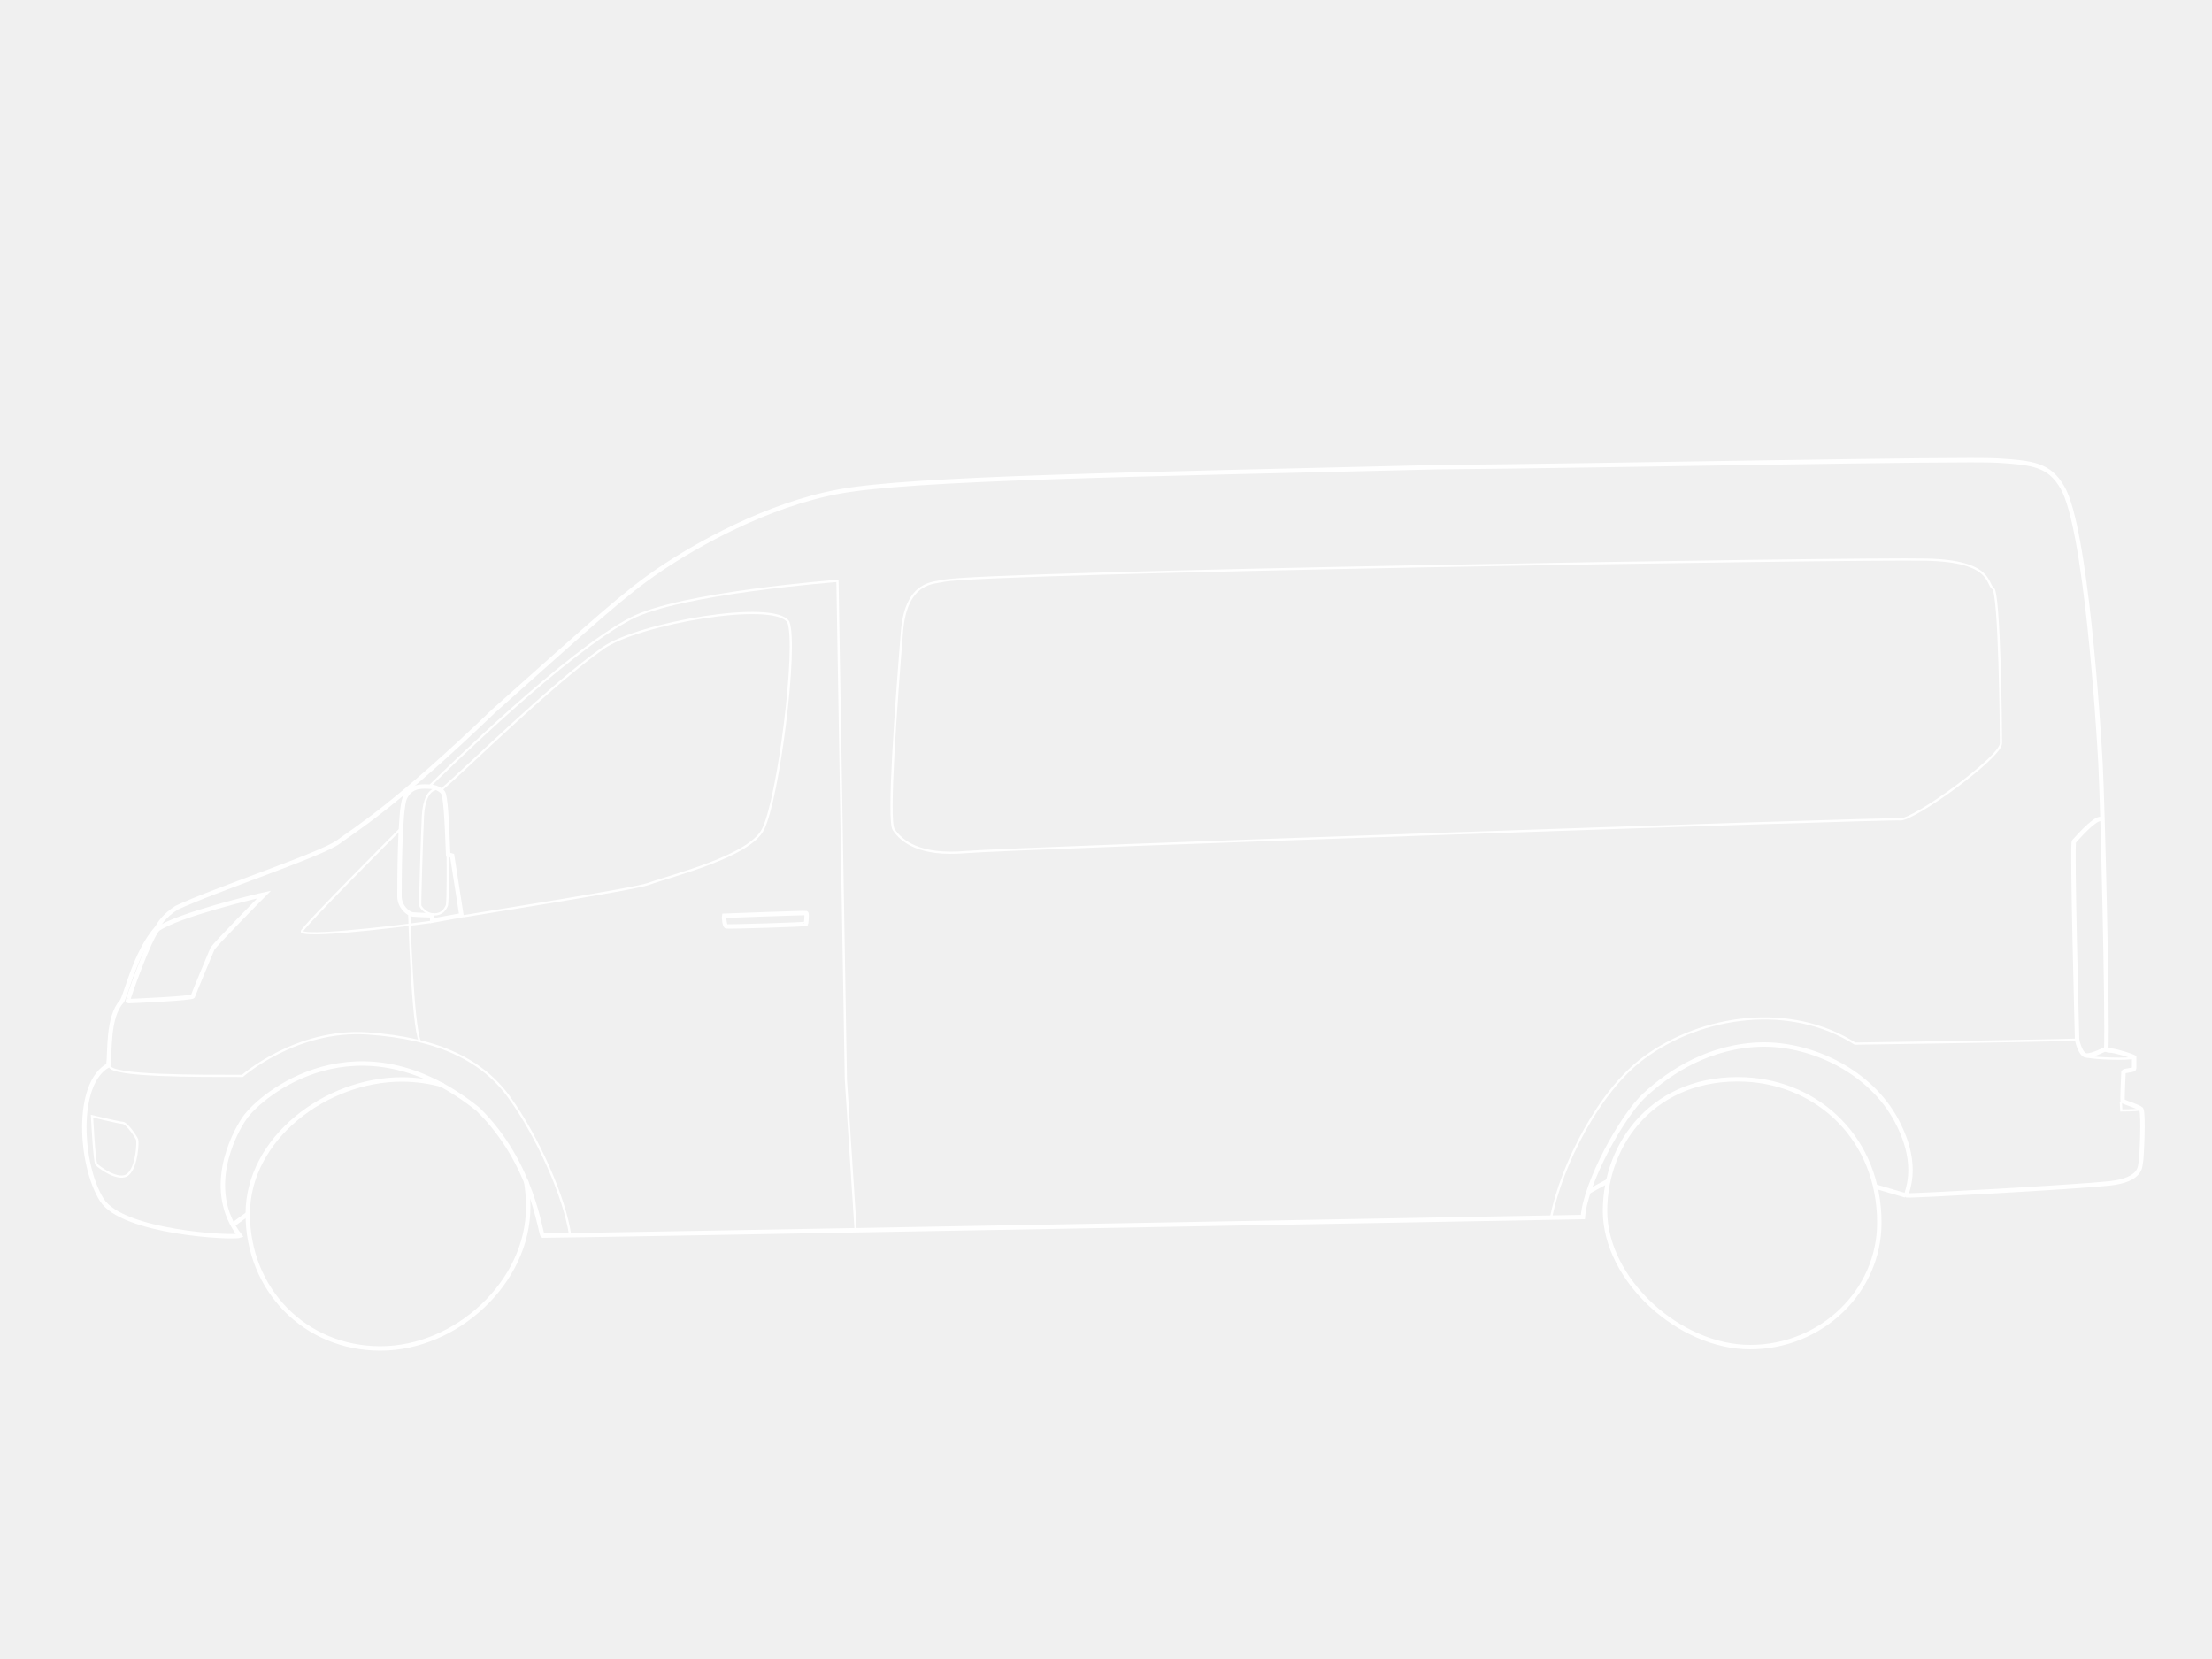
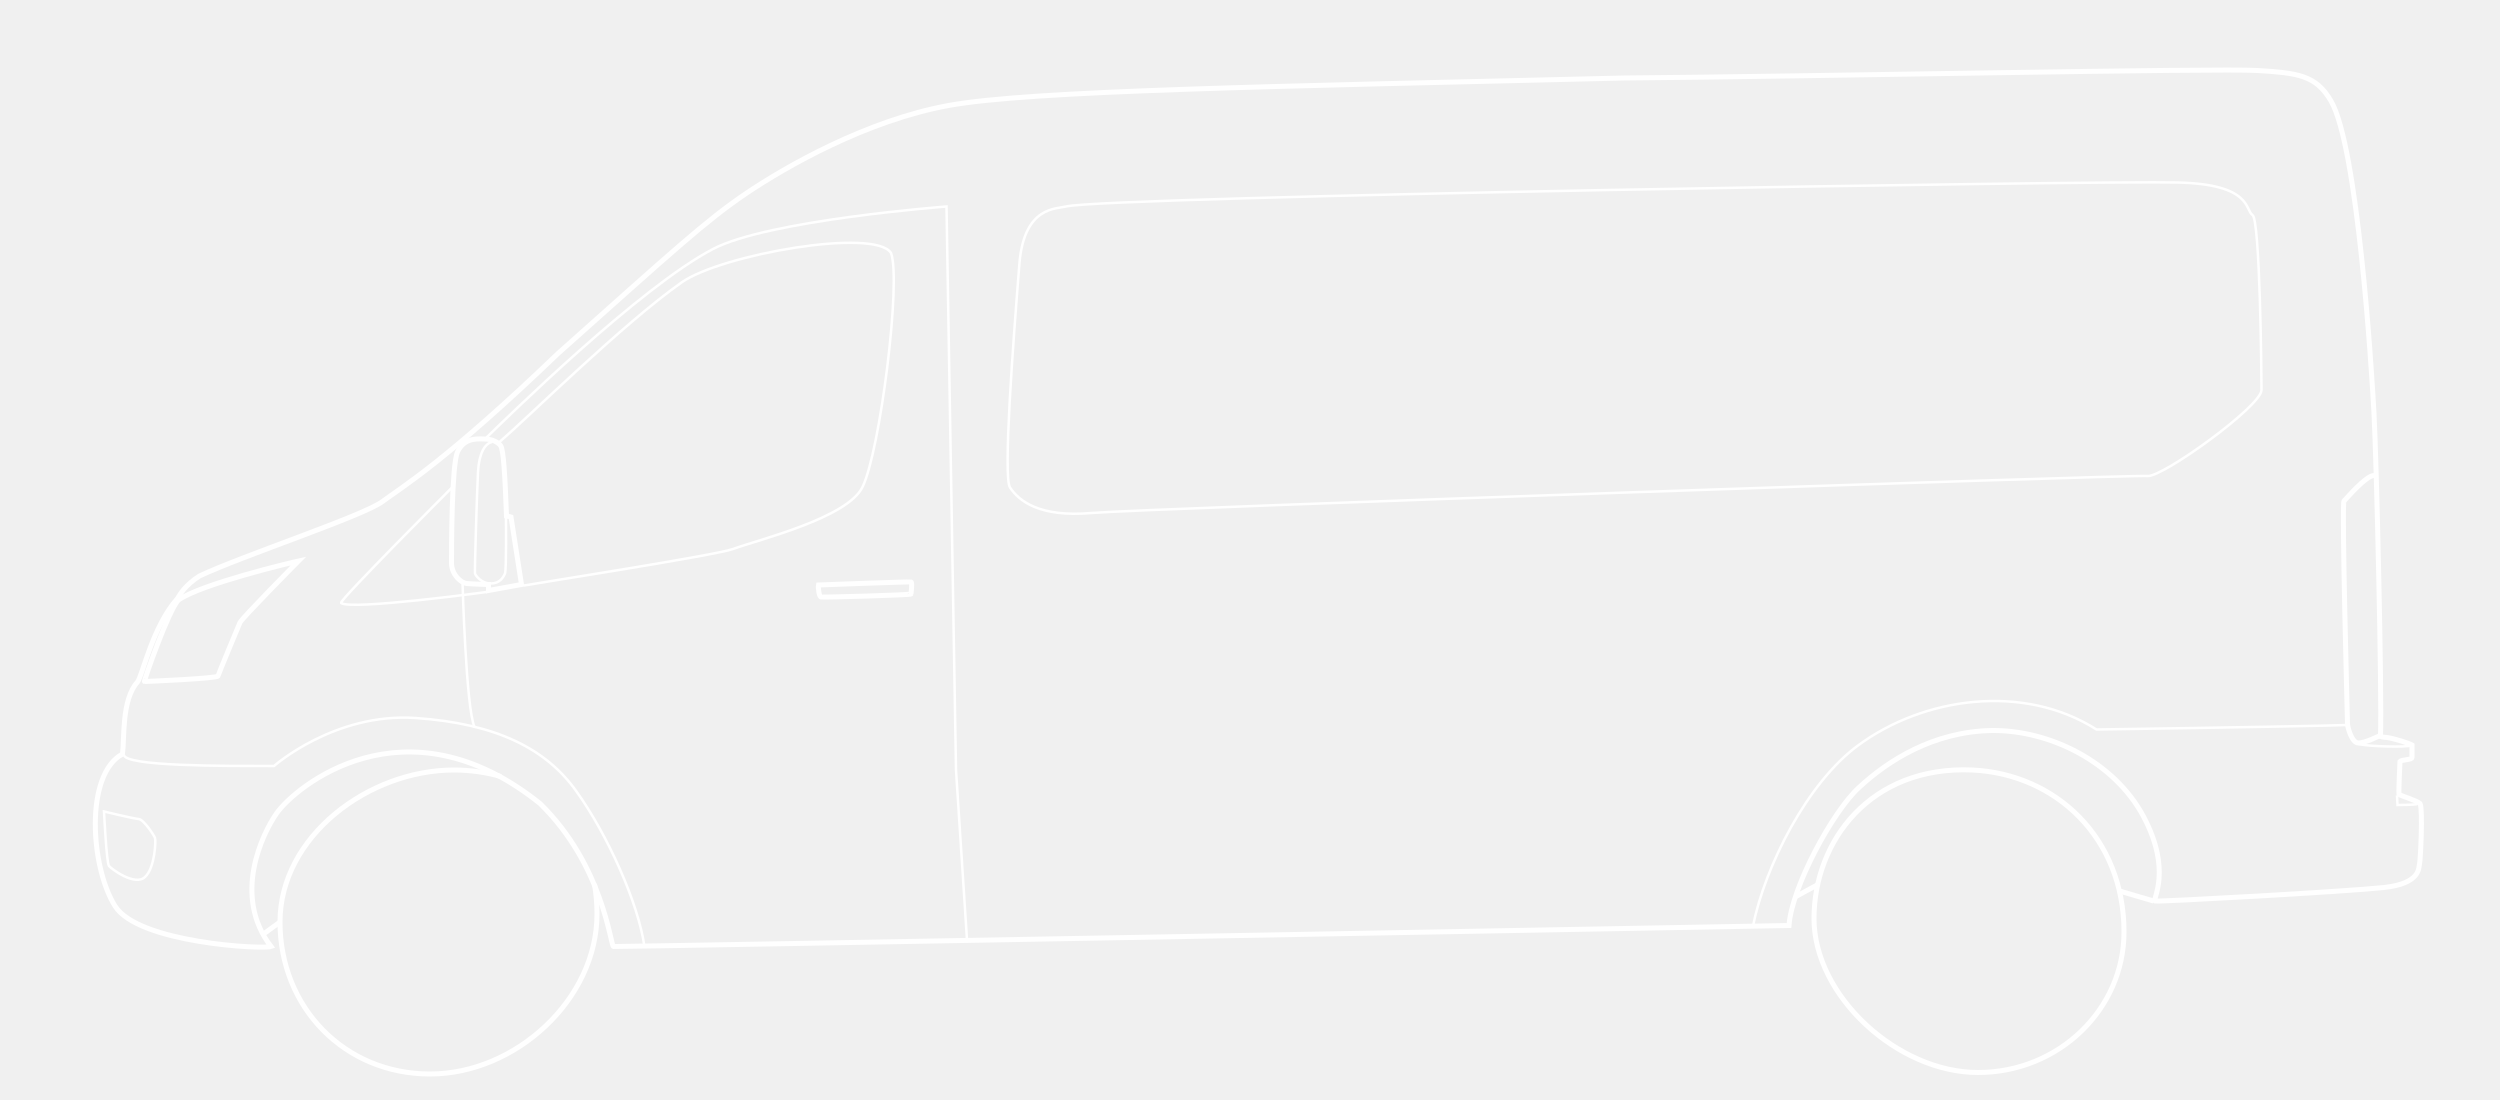
- <svg xmlns="http://www.w3.org/2000/svg" xml:space="preserve" style="enable-background:new 0 0 500 375" viewBox="0 0 500 375">
+ <svg xmlns="http://www.w3.org/2000/svg" xml:space="preserve" style="enable-background:new 0 0 500 375" viewBox="0 90 500 220">
  <style>.ftransit18-rsXWUN8X_svg__st2,.ftransit18-rsXWUN8X_svg__st3{fill:none;stroke:#fff;stroke-miterlimit:10}.ftransit18-rsXWUN8X_svg__st3{stroke-width:.5}</style>
  <g id="ftransit18-rsXWUN8X_svg__Calque_2">
    <path d="M424.8 276.4c0 15.5-13.1 28.1-29.2 28.1s-32.8-15.3-32.8-30.8 11.3-30.6 31.7-29.7c16.6.8 30.3 13.5 30.3 32.4zm-305.9-9.6c.3 1.9.5 3.9.5 6 0 17.1-16.3 32-33.4 32s-30-13.3-30-30.4S73.7 244 90.8 244c3.4 0 6.5.5 9.4 1.3" class="ftransit18-rsXWUN8X_svg__st2" />
    <path d="M357.8 275.1s-234.4 4.3-235.1 4.2c-.6-.1-2-16.2-14.7-28.6-27.1-21.7-49.1-3.2-52.7 2-2.8 4-8.9 16.5-1.1 26.6-1.7.6-26.6-.7-31.2-8.1-4.9-7.8-6.1-26.3 1.5-30.4.4-3.1-.2-10.9 3-14.4 1-1.3 3-11.1 8-16.7.6-1 1.6-2.7 4.4-4.5 8.4-4 32.7-12 36.6-14.9 3.9-2.9 12.7-8.1 35.1-29.6 23-20.5 29.6-26.6 37.6-32 8-5.4 24.1-14.6 40.5-17.6s64.4-3.8 135.1-5.5c37.5-.3 118.6-2 126.7-1.5 8 .5 11.7.9 14.7 6.1 5.3 9.1 8.1 53.1 8.6 62.5s1.6 55.9 1.3 64.6c.2.1 1 .2 1.3.2 1.4.2 4.3 1.1 5 1.5v2.5c0 .5-2.1.4-2.4.8 0 .3-.3 5.7-.2 6.6.5.3 3.5 1.2 4.2 1.8.6 1 .1 11.4-.1 12.1-.2.7.3 3.9-7.1 4.7-7.4.8-45.2 2.9-45.8 2.7s3.5-6-2.3-16.9c-5.8-10.9-18.7-17.3-30.3-17.2-11.8.2-20.9 6.1-26.6 11.4-5.2 4.7-13.5 20-14 27.6z" class="ftransit18-rsXWUN8X_svg__st2" />
    <path d="M474.8 185.1c-1.6 0-5.5 4.6-6 5.1-.5.4.7 44.1.7 44.6s.8 3.8 2.2 3.8 4.3-1.5 4.3-1.5M163.7 207s18.2-.7 18.5-.6c.3.1 0 2.3 0 2.4 0 .2-17.6.7-18 .6s-.6-1.9-.5-2.4zm-104-4.8S48.4 213.6 48 214.5c-.4.9-4.3 10.3-4.4 10.7-.1.5-14.5 1.1-14.7 1.1-.2 0 4.9-14.5 6.8-16.3 4.5-3.2 22.6-7.5 24-7.8zm44.6 4.7-6.6 1.2v-1.2s-3.6-.1-4.4-.2c-1-.1-3-1.7-3-4.1s0-19.6 1.2-22.2c1.2-2.6 3.4-2.7 5.3-2.6 1.9 0 2.9.8 3.3 1.3.6.7.9 6 1.2 14.1.6.1.9.2.9.2l2.1 13.5z" class="ftransit18-rsXWUN8X_svg__st2" />
    <path d="M98.4 178.4c-1.4.3-2.6 2.2-2.8 6s-.7 19.9-.6 20.3c.1.4 1.3 2 3.1 2s2.5-1.1 2.9-2c.3-.9.2-11.1.2-11.1m-76.4 47.3c-.3 2.4 20.2 2.3 30 2.3 0 0 12.1-10.7 28.3-9.6 16.2 1.1 26.2 6.2 32.2 14.7 6.1 8.5 12.4 22.3 13.6 31.1M20.8 252.3s.5 10.3 1 10.9c.5.6 5.2 4.1 7.2 2.2 2-1.8 2.2-7.4 2-7.8-.1-.4-2.3-3.8-3.3-3.8-1.1-.1-6-1.3-6.9-1.5zm451-13.5c1.5.5 9.6.7 10.3.3m-2.7 10c0 .3.1 1.9.1 1.9s3.3 0 4-.2m-132.9 24.4c2.4-12 10.9-28.7 21-36.1 13.1-9.7 33.1-12.5 47.7-3.2 27.9-.4 48.2-.8 50.2-.9" class="ftransit18-rsXWUN8X_svg__st3" />
    <path d="m193.4 278-2.2-34-1.9-112.7s-35.7 2.7-46.7 8.5c-14.6 7.6-41.4 33.9-45.5 37.9m-6.7 9.8S67.9 210 68.2 210.6c2 1.5 29.1-2.2 29.1-2.2" class="ftransit18-rsXWUN8X_svg__st3" />
    <path d="M92.5 206.4s.7 25.3 2.4 29m9.9-28.3c2.7-.5 38.6-6.1 41.8-7.3 5.2-1.9 22.9-6.2 25.9-12.4 3.5-7.1 7.8-41.3 5.7-46.8-3.2-5.1-34 .3-41.9 5.9-11.8 8.3-30.7 27-36.4 31.9m113.3-47.1c-2 .5-8.3 0-9.3 11.2-1.3 16.3-3.3 42.9-1.9 45 1.8 2.7 5.9 6 16.3 5.1s208.2-7.7 211.2-7.4c3 .3 22.8-14 22.8-17.2s-.3-34.1-1.8-35c-1.5-.9 0-6.2-15.1-6.5-15.1-.4-214.1 2.8-222.2 4.8z" class="ftransit18-rsXWUN8X_svg__st3" />
    <path d="m52.7 276.8 3.3-2.4m303-5 4.6-2.5m60.3 1.3 6.8 2" class="ftransit18-rsXWUN8X_svg__st2" />
  </g>
</svg>
